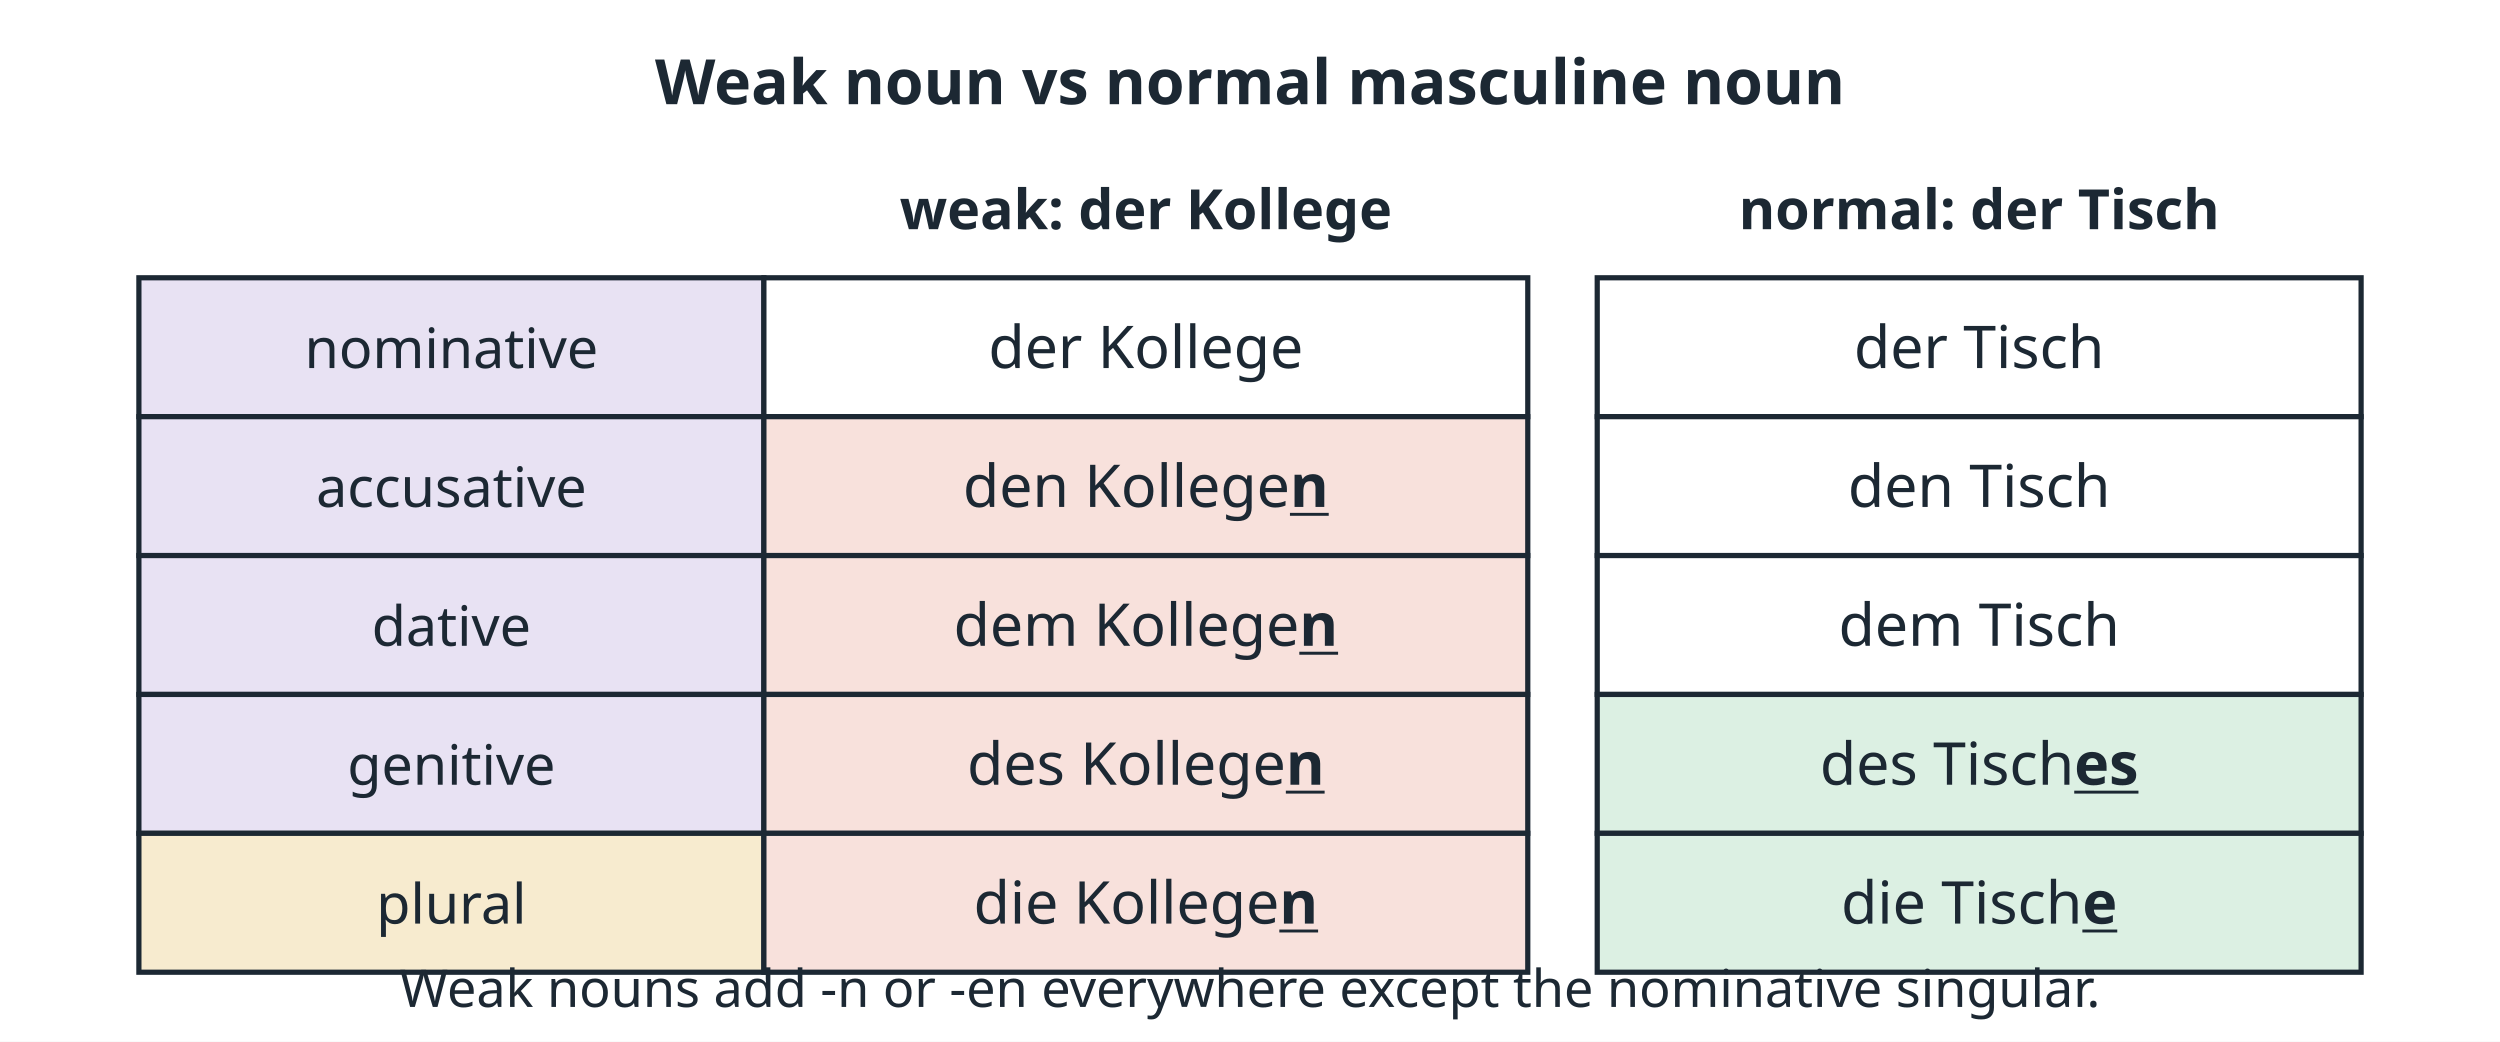
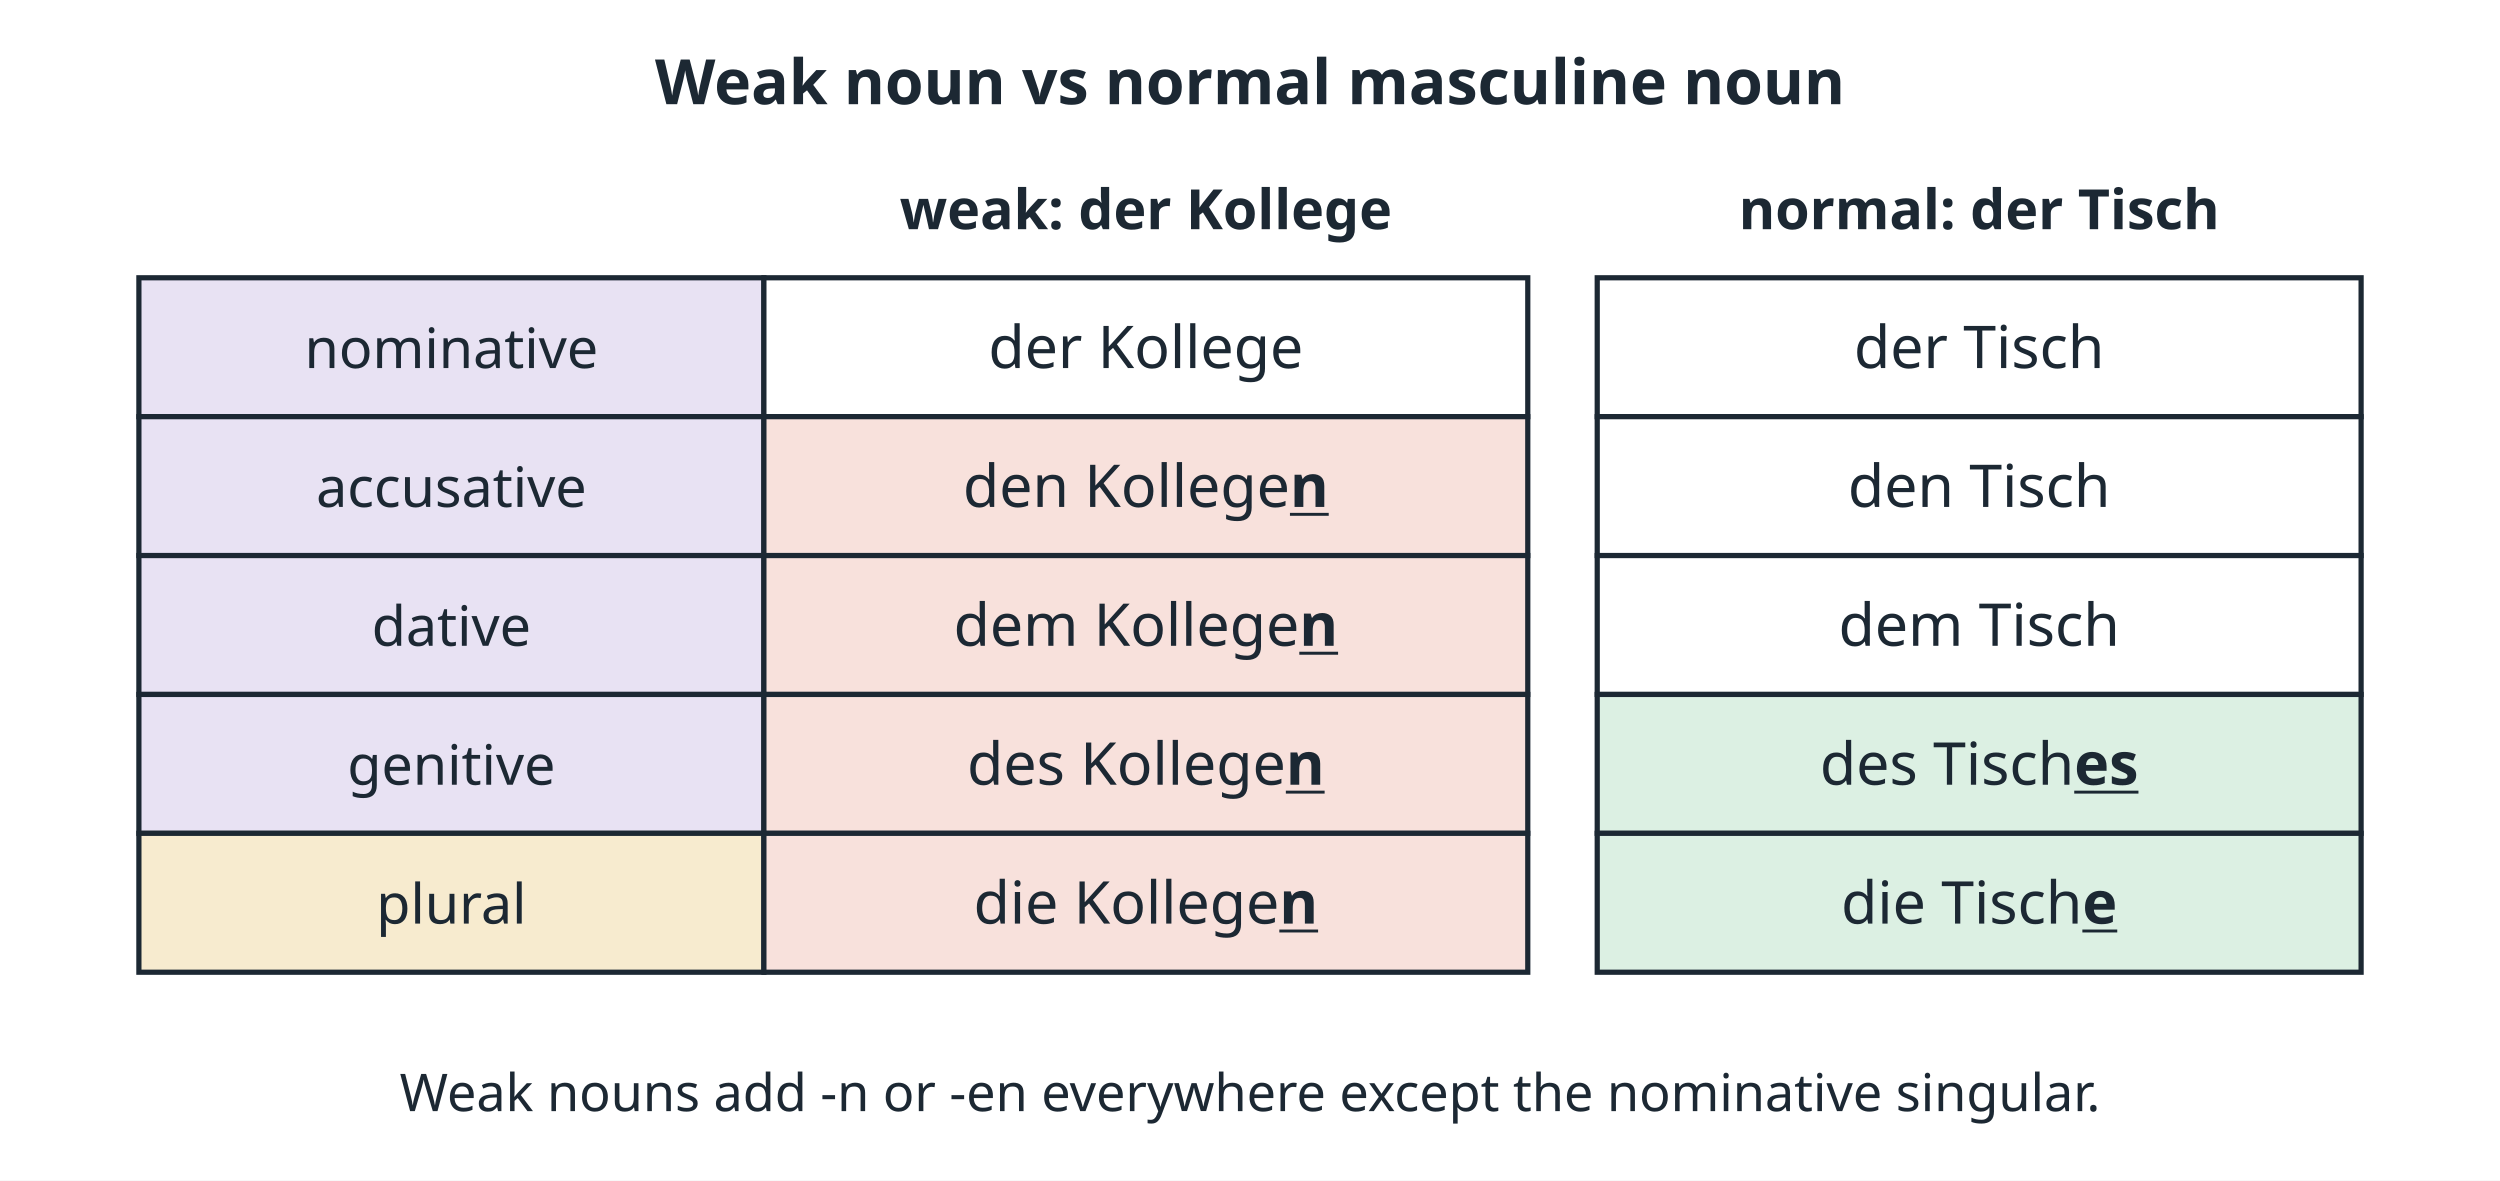
- <svg xmlns="http://www.w3.org/2000/svg" viewBox="0 0 720 300" width="720" height="300" role="img">
+ <svg xmlns="http://www.w3.org/2000/svg" viewBox="0 0 720 340" width="720" height="340" role="img">
  <defs>
    <marker id="arr" viewBox="0 0 10 10" refX="9" refY="5" markerWidth="8" markerHeight="8" orient="auto-start-reverse">
      <path d="M0 0 L10 5 L0 10 z" fill="#1c2833" />
    </marker>
  </defs>
-   <rect x="0" y="0" width="720" height="300" fill="#ffffff" />
+   <rect x="0" y="0" width="720" height="340" fill="#ffffff" />
  <text x="360.0" y="30" font-family="sans-serif" font-size="18" font-weight="bold" font-style="normal" fill="#1c2833" text-anchor="middle">Weak noun vs normal masculine noun</text>
  <text x="330" y="66" font-family="sans-serif" font-size="16" font-weight="bold" font-style="normal" fill="#1c2833" text-anchor="middle">weak: der Kollege</text>
  <text x="570" y="66" font-family="sans-serif" font-size="16" font-weight="bold" font-style="normal" fill="#1c2833" text-anchor="middle">normal: der Tisch</text>
  <rect x="40" y="80" width="180" height="40" rx="0" fill="#e8e2f3" stroke="#1c2833" stroke-width="1.5" />
  <text x="130" y="106" font-family="sans-serif" font-size="16" font-weight="normal" font-style="normal" fill="#1c2833" text-anchor="middle">nominative</text>
  <rect x="220" y="80" width="220" height="40" rx="0" fill="#ffffff" stroke="#1c2833" stroke-width="1.5" />
  <text x="330" y="106" font-family="sans-serif" font-size="17" font-weight="normal" font-style="normal" fill="#1c2833" text-anchor="middle">der Kollege</text>
  <rect x="460" y="80" width="220" height="40" rx="0" fill="#ffffff" stroke="#1c2833" stroke-width="1.5" />
  <text x="570" y="106" font-family="sans-serif" font-size="17" font-weight="normal" font-style="normal" fill="#1c2833" text-anchor="middle">der Tisch</text>
  <rect x="40" y="120" width="180" height="40" rx="0" fill="#e8e2f3" stroke="#1c2833" stroke-width="1.5" />
  <text x="130" y="146" font-family="sans-serif" font-size="16" font-weight="normal" font-style="normal" fill="#1c2833" text-anchor="middle">accusative</text>
  <rect x="220" y="120" width="220" height="40" rx="0" fill="#f8e1dc" stroke="#1c2833" stroke-width="1.5" />
  <text x="330" y="146" font-family="sans-serif" font-size="17" fill="#1c2833" text-anchor="middle">den Kollege<tspan font-weight="bold" text-decoration="underline">n</tspan>
  </text>
  <rect x="460" y="120" width="220" height="40" rx="0" fill="#ffffff" stroke="#1c2833" stroke-width="1.5" />
  <text x="570" y="146" font-family="sans-serif" font-size="17" font-weight="normal" font-style="normal" fill="#1c2833" text-anchor="middle">den Tisch</text>
  <rect x="40" y="160" width="180" height="40" rx="0" fill="#e8e2f3" stroke="#1c2833" stroke-width="1.5" />
  <text x="130" y="186" font-family="sans-serif" font-size="16" font-weight="normal" font-style="normal" fill="#1c2833" text-anchor="middle">dative</text>
  <rect x="220" y="160" width="220" height="40" rx="0" fill="#f8e1dc" stroke="#1c2833" stroke-width="1.5" />
  <text x="330" y="186" font-family="sans-serif" font-size="17" fill="#1c2833" text-anchor="middle">dem Kollege<tspan font-weight="bold" text-decoration="underline">n</tspan>
  </text>
  <rect x="460" y="160" width="220" height="40" rx="0" fill="#ffffff" stroke="#1c2833" stroke-width="1.5" />
  <text x="570" y="186" font-family="sans-serif" font-size="17" font-weight="normal" font-style="normal" fill="#1c2833" text-anchor="middle">dem Tisch</text>
  <rect x="40" y="200" width="180" height="40" rx="0" fill="#e8e2f3" stroke="#1c2833" stroke-width="1.5" />
  <text x="130" y="226" font-family="sans-serif" font-size="16" font-weight="normal" font-style="normal" fill="#1c2833" text-anchor="middle">genitive</text>
  <rect x="220" y="200" width="220" height="40" rx="0" fill="#f8e1dc" stroke="#1c2833" stroke-width="1.5" />
  <text x="330" y="226" font-family="sans-serif" font-size="17" fill="#1c2833" text-anchor="middle">des Kollege<tspan font-weight="bold" text-decoration="underline">n</tspan>
  </text>
  <rect x="460" y="200" width="220" height="40" rx="0" fill="#dcf0e3" stroke="#1c2833" stroke-width="1.5" />
  <text x="570" y="226" font-family="sans-serif" font-size="17" fill="#1c2833" text-anchor="middle">des Tisch<tspan font-weight="bold" text-decoration="underline">es</tspan>
  </text>
  <rect x="40" y="240" width="180" height="40" rx="0" fill="#f7ebcf" stroke="#1c2833" stroke-width="1.5" />
  <text x="130" y="266" font-family="sans-serif" font-size="16" font-weight="normal" font-style="normal" fill="#1c2833" text-anchor="middle">plural</text>
  <rect x="220" y="240" width="220" height="40" rx="0" fill="#f8e1dc" stroke="#1c2833" stroke-width="1.5" />
  <text x="330" y="266" font-family="sans-serif" font-size="17" fill="#1c2833" text-anchor="middle">die Kollege<tspan font-weight="bold" text-decoration="underline">n</tspan>
  </text>
  <rect x="460" y="240" width="220" height="40" rx="0" fill="#dcf0e3" stroke="#1c2833" stroke-width="1.5" />
  <text x="570" y="266" font-family="sans-serif" font-size="17" fill="#1c2833" text-anchor="middle">die Tisch<tspan font-weight="bold" text-decoration="underline">e</tspan>
  </text>
-   <text x="360.0" y="290" font-family="sans-serif" font-size="15" font-weight="normal" font-style="normal" fill="#1c2833" text-anchor="middle">Weak nouns add -n or -en everywhere except the nominative singular.</text>
+   <text x="360.0" y="320" font-family="sans-serif" font-size="15" font-weight="normal" font-style="normal" fill="#1c2833" text-anchor="middle">Weak nouns add -n or -en everywhere except the nominative singular.</text>
</svg>
